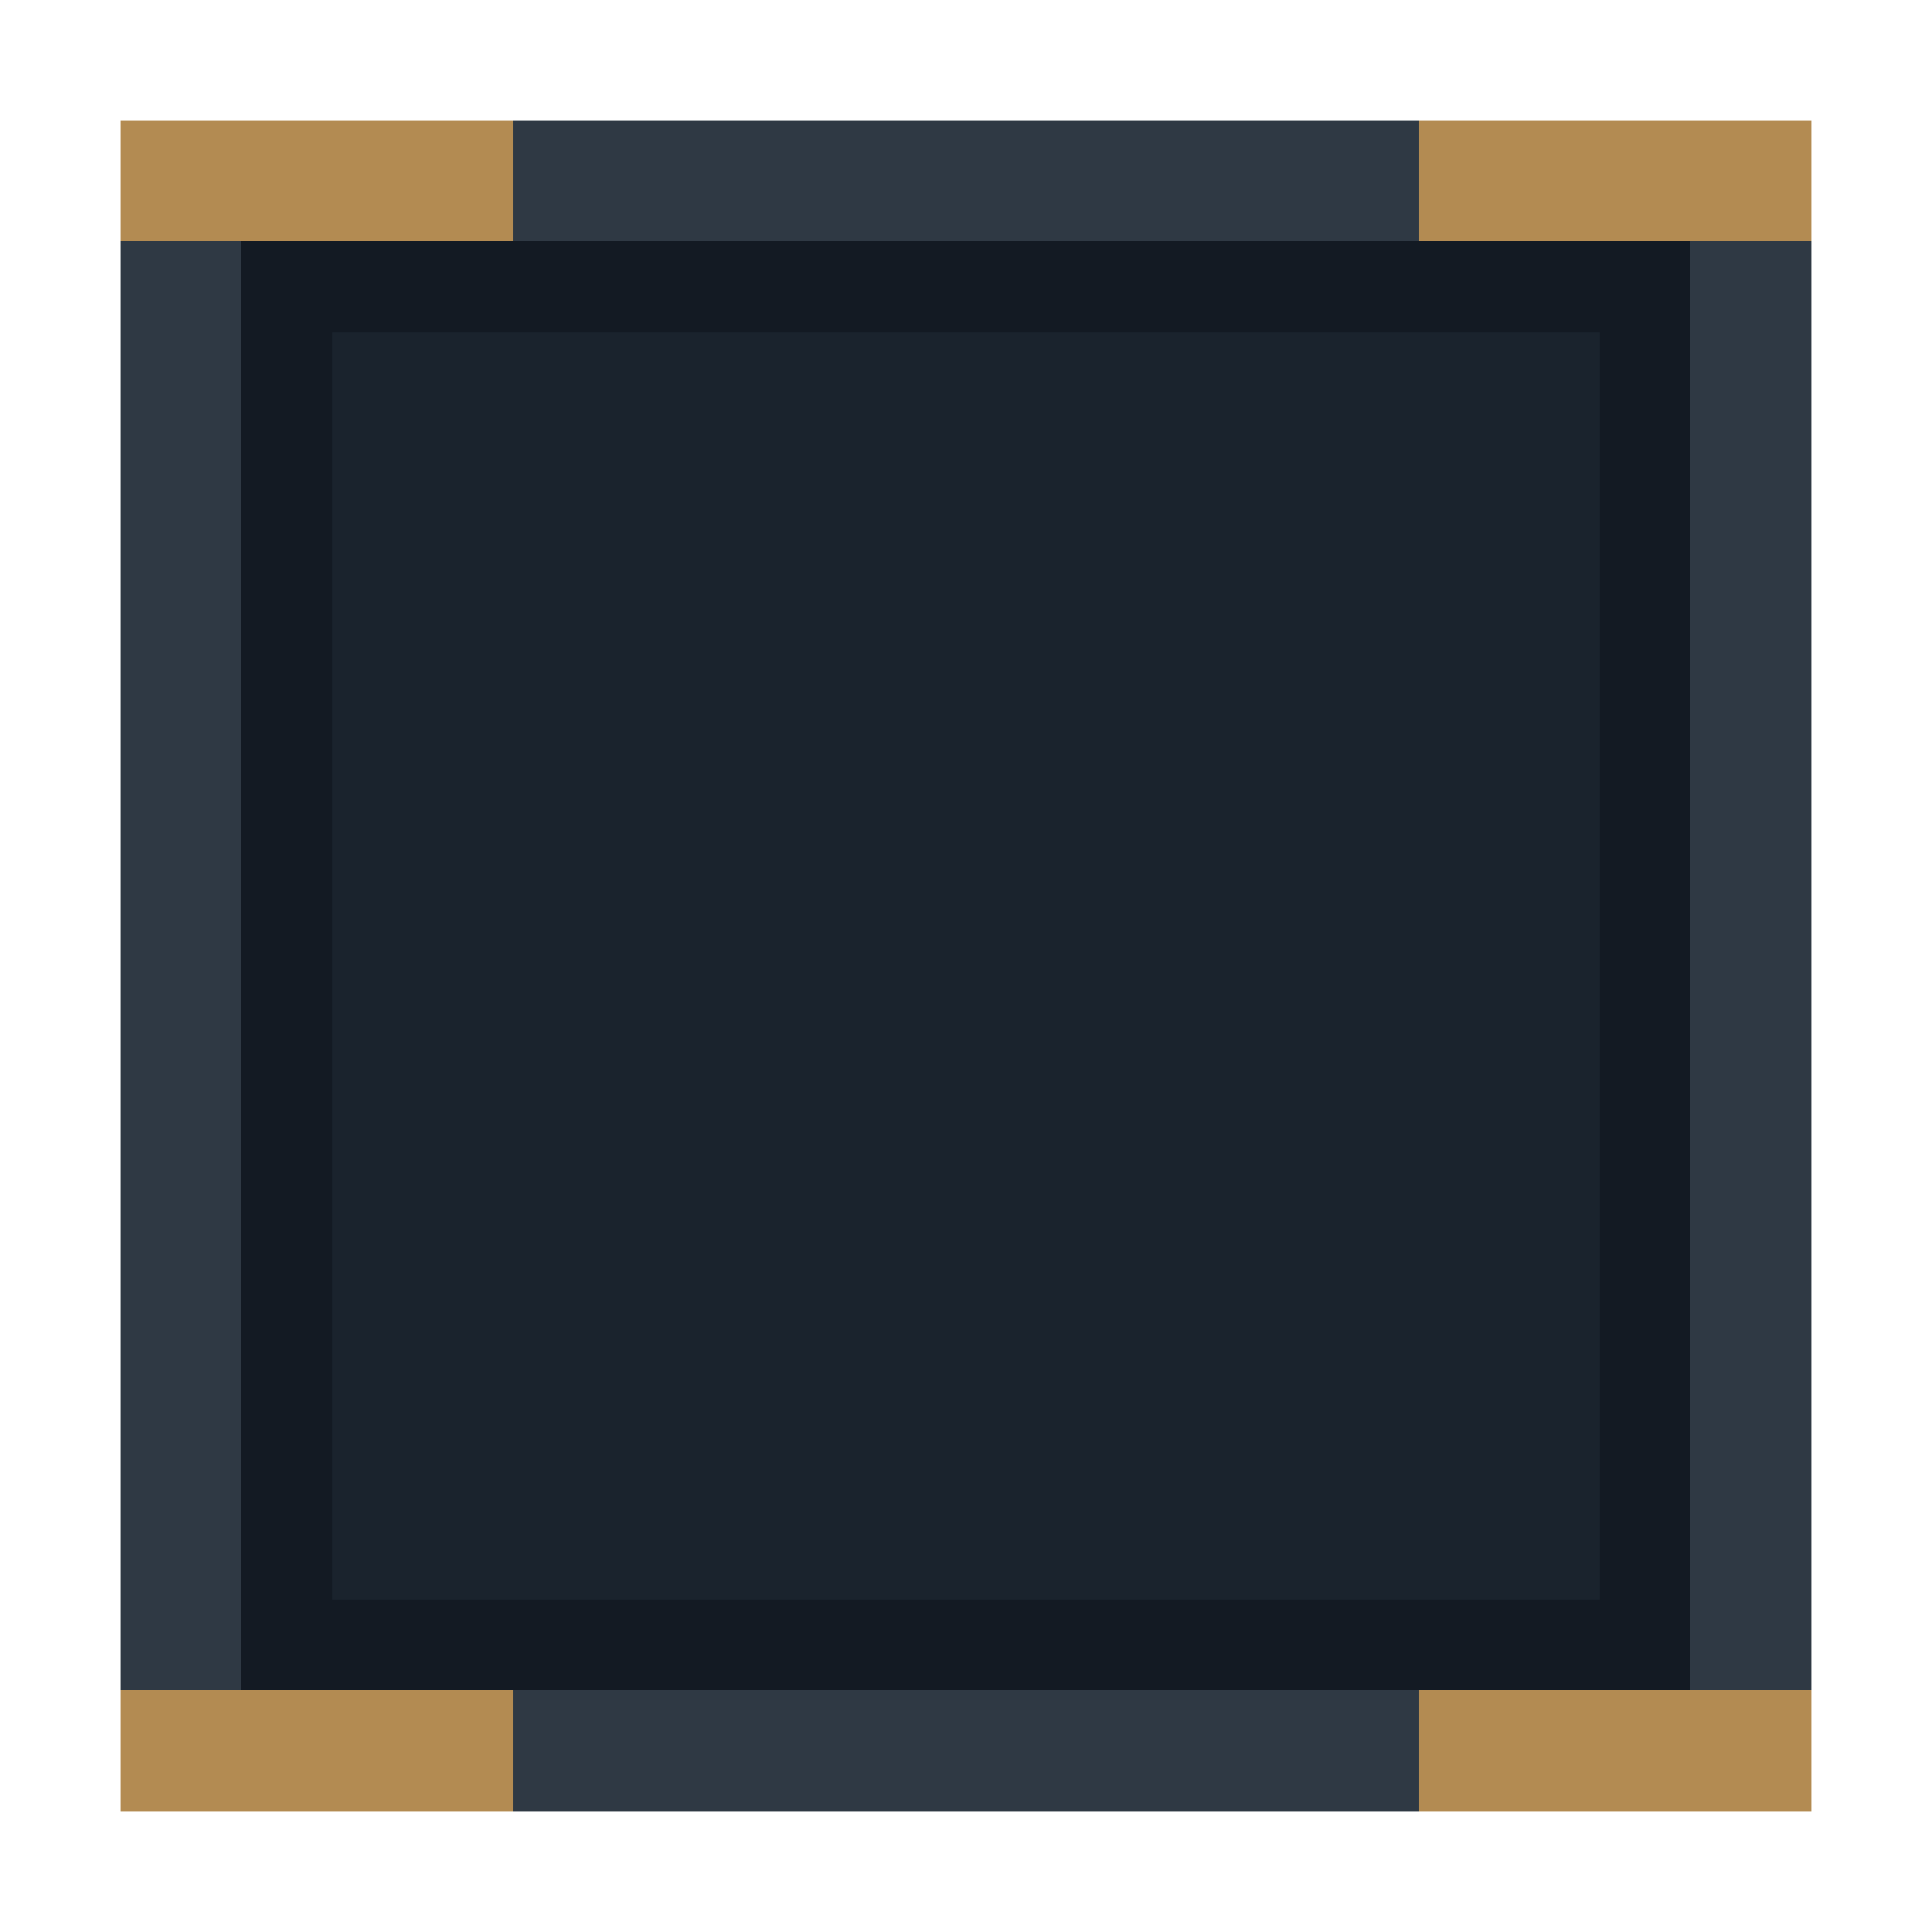
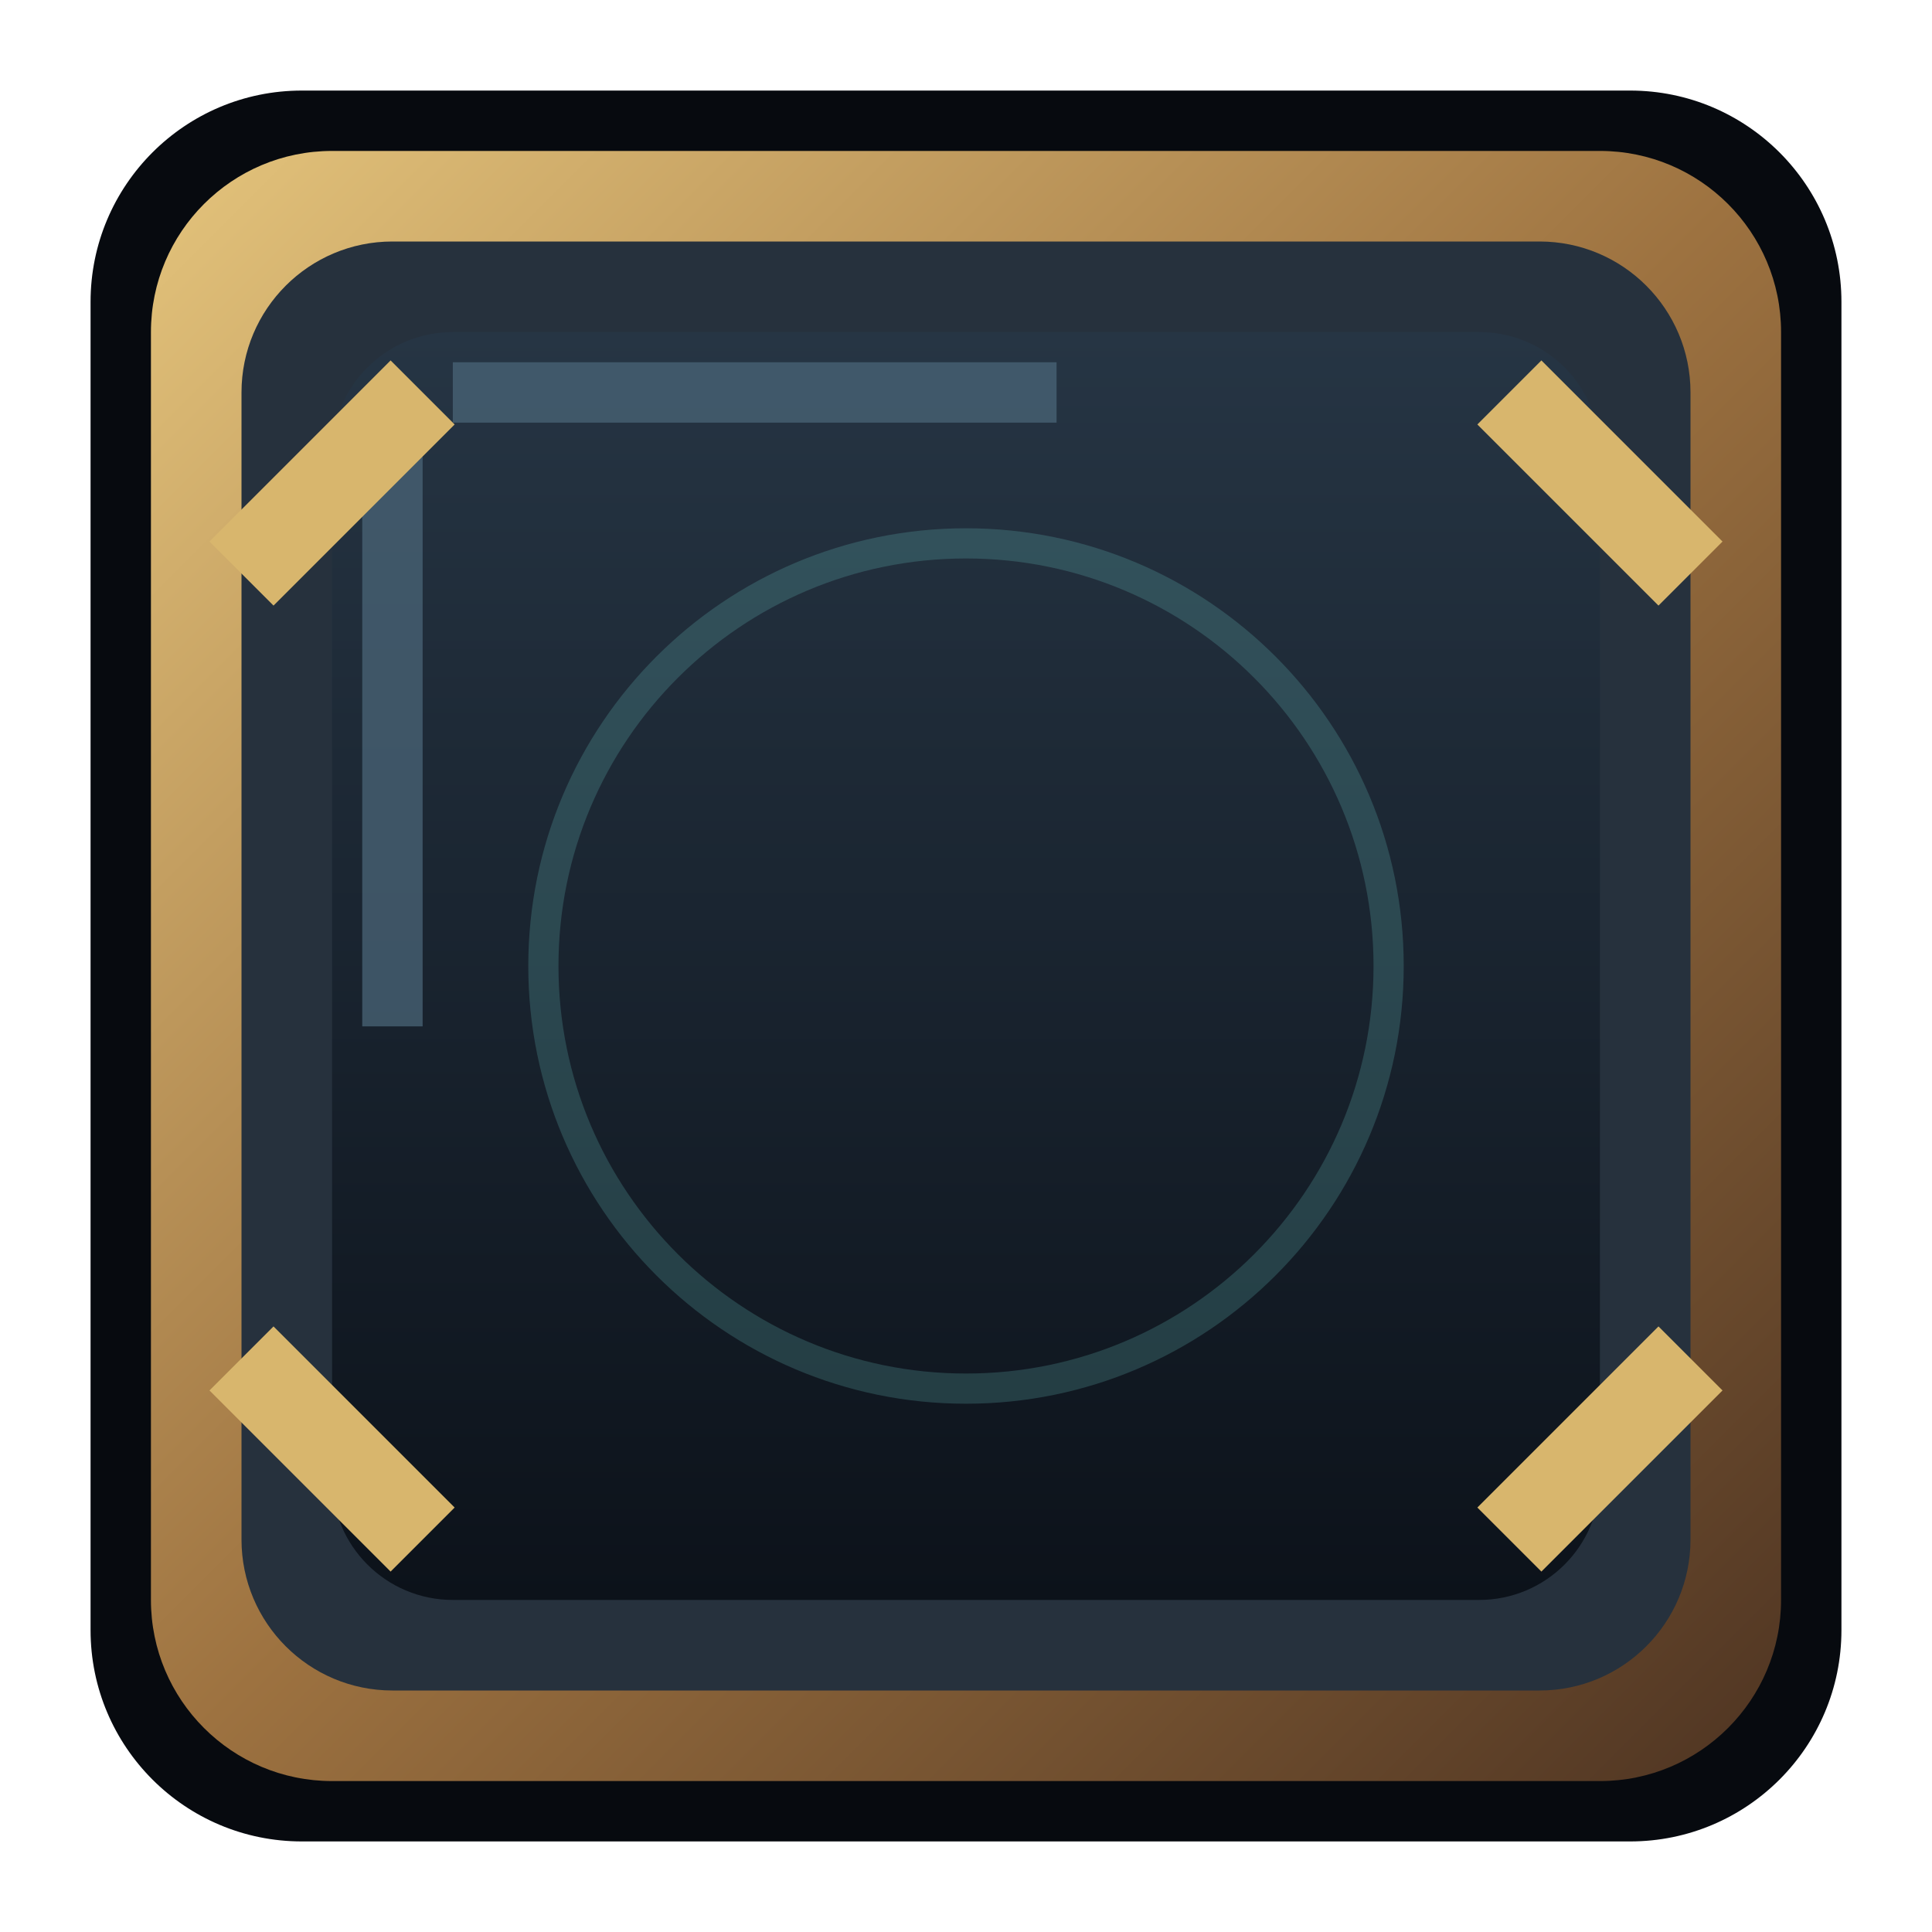
- <svg xmlns="http://www.w3.org/2000/svg" width="64" height="64" viewBox="0 0 64 64" shape-rendering="crispEdges">
-   <rect x="4" y="4" width="56" height="56" fill="#2f3944" />
-   <rect x="8" y="8" width="48" height="48" fill="#131a23" />
-   <rect x="11" y="11" width="42" height="42" fill="#1a232d" />
-   <rect x="4" y="4" width="13" height="4" fill="#b38b52" />
-   <rect x="47" y="4" width="13" height="4" fill="#b38b52" />
-   <rect x="4" y="56" width="13" height="4" fill="#b38b52" />
-   <rect x="47" y="56" width="13" height="4" fill="#b38b52" />
+ <svg xmlns="http://www.w3.org/2000/svg" width="64" height="64" viewBox="0 0 64 64">
+   <defs>
+     <linearGradient id="g" x1="0" y1="0" x2="0" y2="1">
+       <stop stop-color="#263544" />
+       <stop offset="1" stop-color="#0c121a" />
+     </linearGradient>
+     <linearGradient id="b" x1="0" y1="0" x2="1" y2="1">
+       <stop stop-color="#e4c47c" />
+       <stop offset=".5" stop-color="#9d7240" />
+       <stop offset="1" stop-color="#4e3422" />
+     </linearGradient>
+   </defs>
+   <rect x="3" y="3" width="58" height="58" rx="7" fill="#070a0f" />
+   <rect x="5" y="5" width="54" height="54" rx="6" fill="url(#b)" />
+   <rect x="8" y="8" width="48" height="48" rx="5" fill="#26313d" />
+   <rect x="11" y="11" width="42" height="42" rx="4" fill="url(#g)" />
+   <path d="M15 13h20M13 15v19" stroke="#496477" stroke-width="2" opacity=".75" />
+   <path d="M8 19l6-6M56 19l-6-6M8 45l6 6M56 45l-6 6" stroke="#d8b66d" stroke-width="3" />
+   <circle cx="32" cy="32" r="14" fill="none" stroke="#71d8d3" stroke-width="1" opacity=".2" />
</svg>
